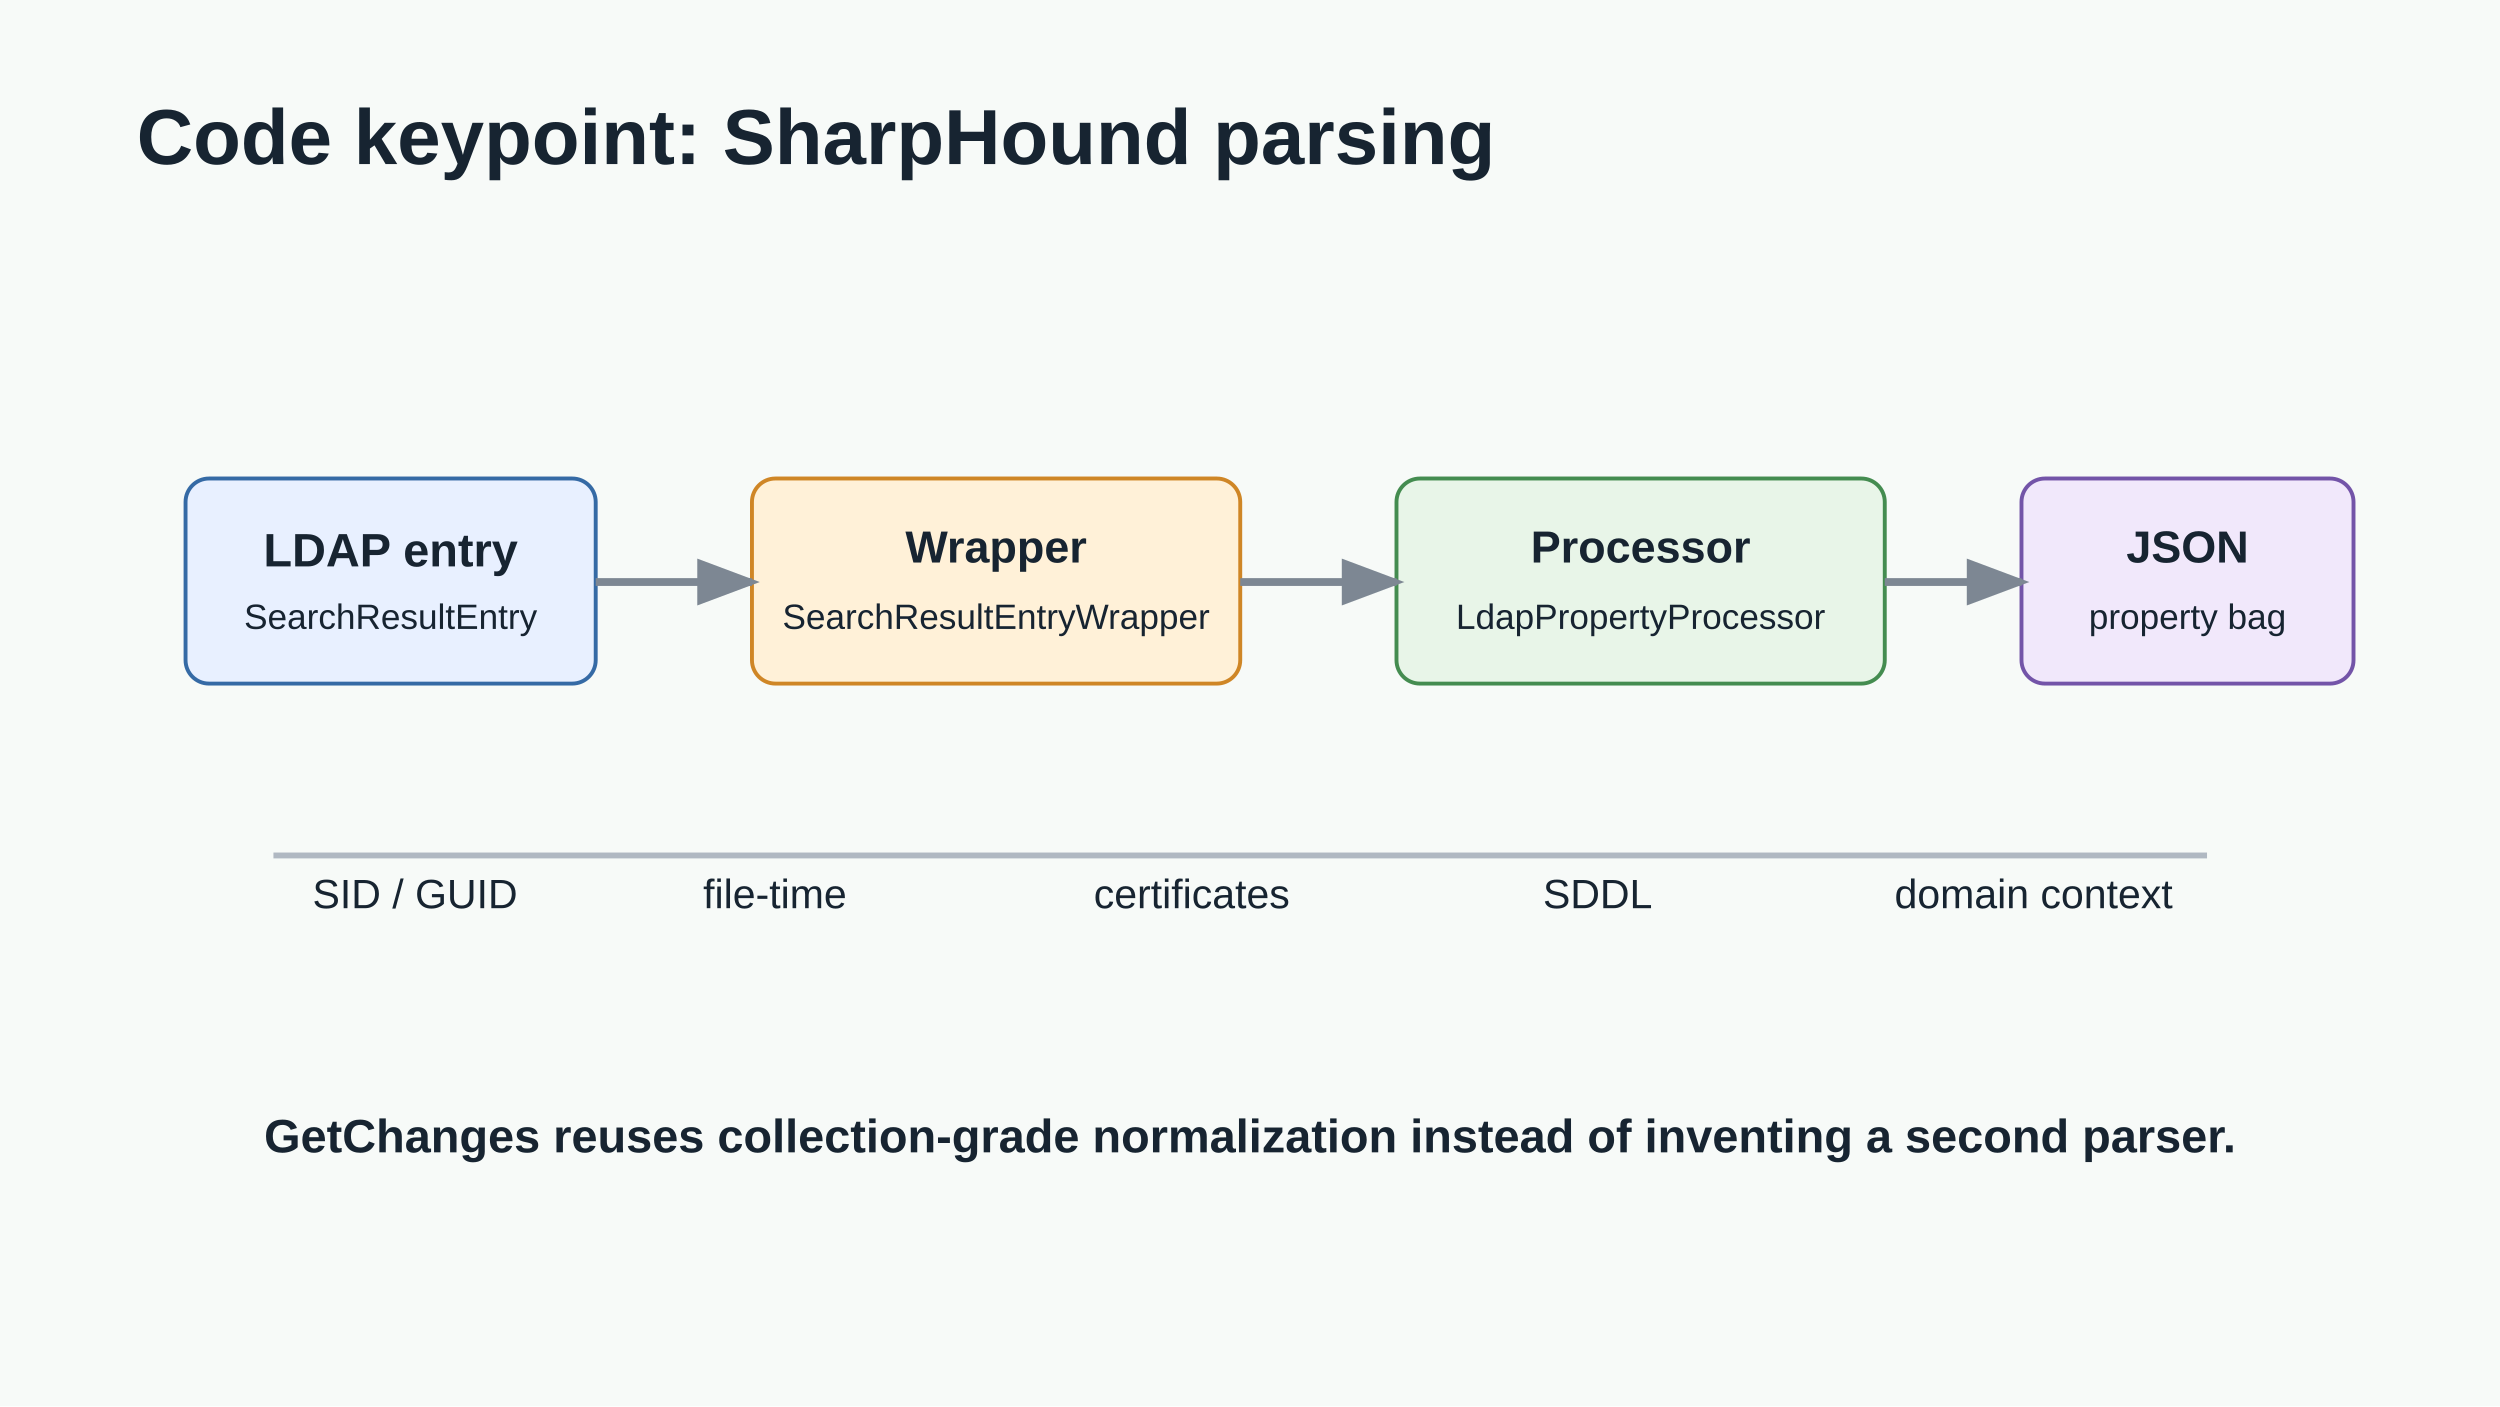
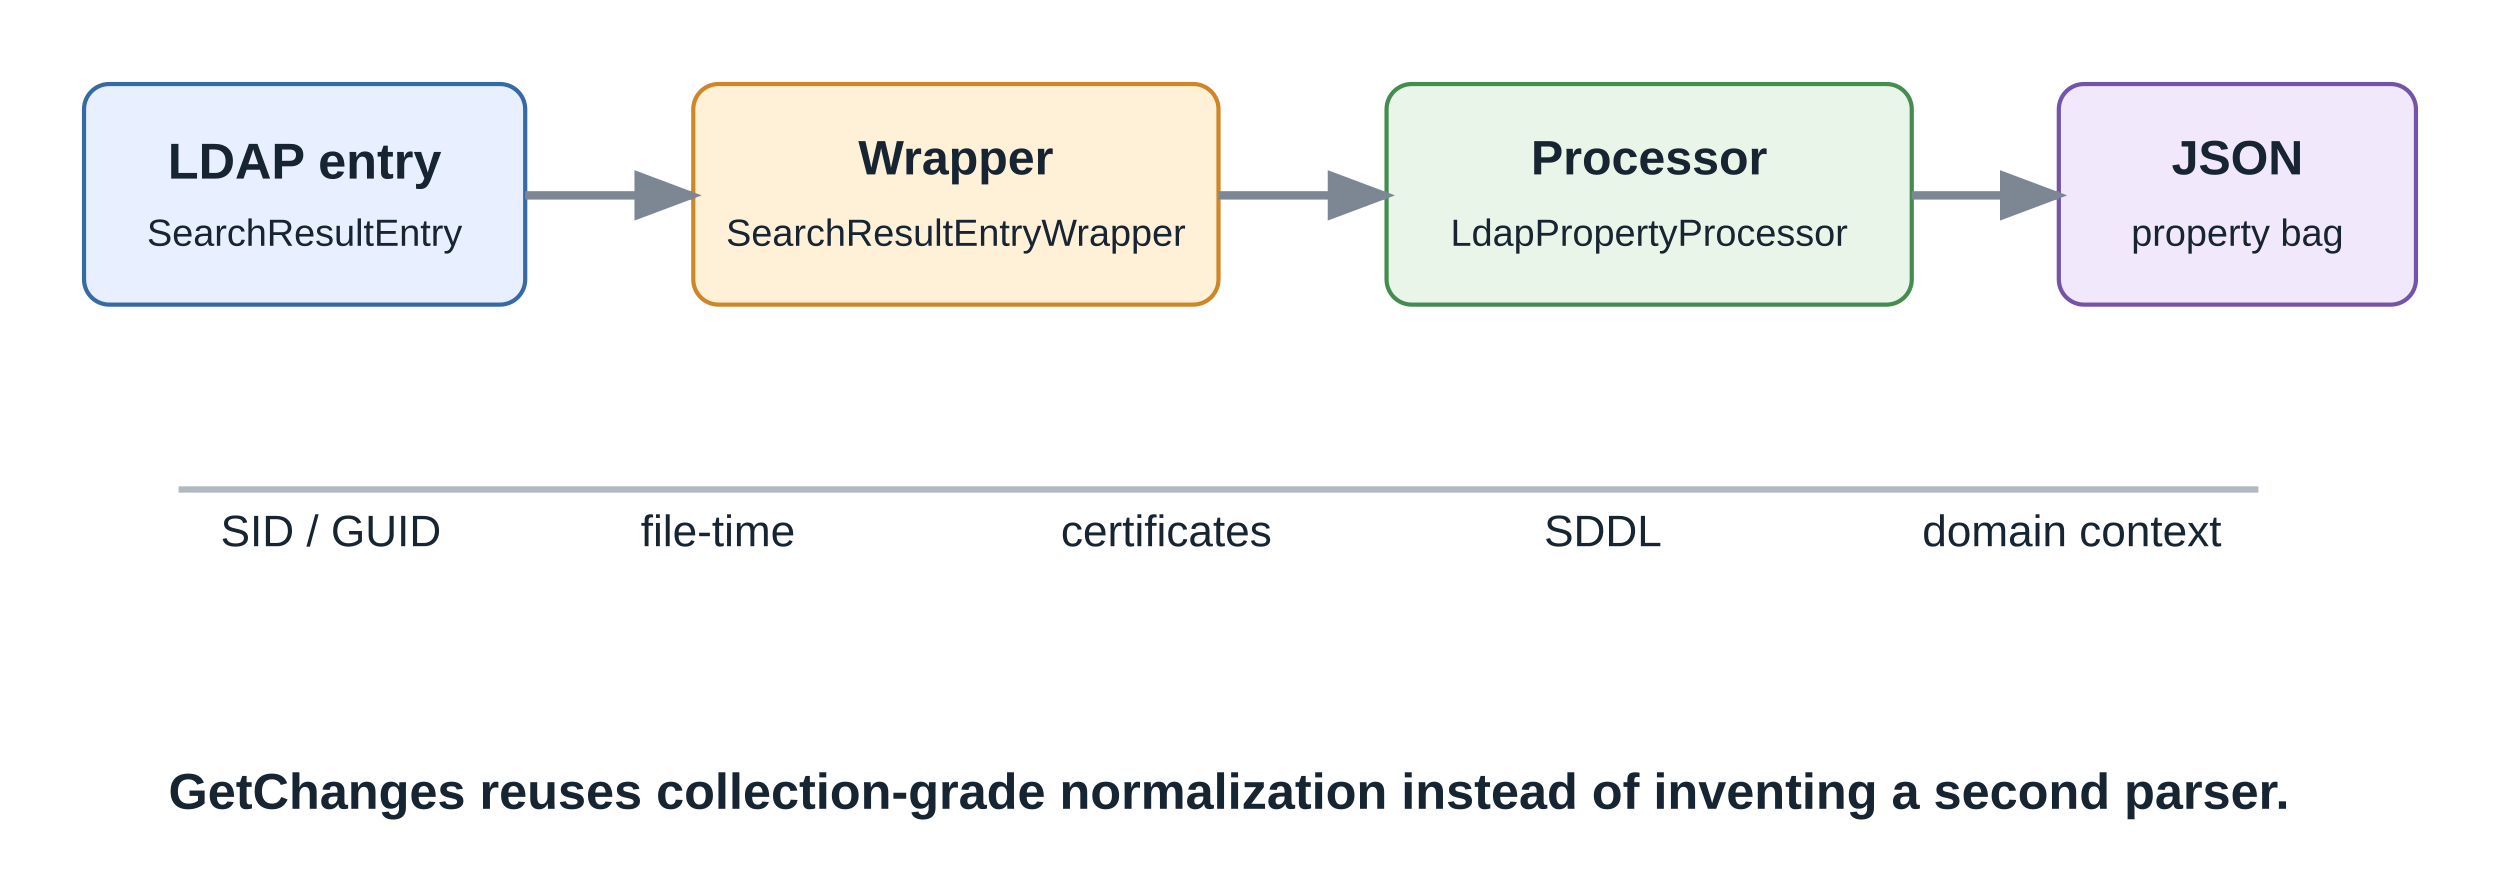
- <svg xmlns="http://www.w3.org/2000/svg" width="1280" height="720" viewBox="0 0 1280 720">
-   <rect width="1280" height="720" fill="#f7faf8" />
-   <text x="70" y="84" font-family="Segoe UI, Arial" font-size="40" font-weight="700" fill="#172431">Code keypoint: SharpHound parsing</text>
+ <svg xmlns="http://www.w3.org/2000/svg" width="1190" height="425" viewBox="55 205 1190 425">
  <rect x="95" y="245" width="210" height="105" rx="12" fill="#e8f0ff" stroke="#356aa5" stroke-width="2" />
  <text x="200" y="290" text-anchor="middle" font-family="Segoe UI, Arial" font-size="24" font-weight="700" fill="#172431">LDAP entry</text>
  <text x="200" y="322" text-anchor="middle" font-family="Segoe UI, Arial" font-size="18" fill="#172431">SearchResultEntry</text>
  <rect x="385" y="245" width="250" height="105" rx="12" fill="#fff1d8" stroke="#cf8626" stroke-width="2" />
  <text x="510" y="288" text-anchor="middle" font-family="Segoe UI, Arial" font-size="23" font-weight="700" fill="#172431">Wrapper</text>
  <text x="510" y="322" text-anchor="middle" font-family="Segoe UI, Arial" font-size="18" fill="#172431">SearchResultEntryWrapper</text>
  <rect x="715" y="245" width="250" height="105" rx="12" fill="#e8f5e8" stroke="#448c50" stroke-width="2" />
  <text x="840" y="288" text-anchor="middle" font-family="Segoe UI, Arial" font-size="23" font-weight="700" fill="#172431">Processor</text>
  <text x="840" y="322" text-anchor="middle" font-family="Segoe UI, Arial" font-size="18" fill="#172431">LdapPropertyProcessor</text>
  <rect x="1035" y="245" width="170" height="105" rx="12" fill="#f1e8fb" stroke="#7354a8" stroke-width="2" />
  <text x="1120" y="288" text-anchor="middle" font-family="Segoe UI, Arial" font-size="23" font-weight="700" fill="#172431">JSON</text>
  <text x="1120" y="322" text-anchor="middle" font-family="Segoe UI, Arial" font-size="18" fill="#172431">property bag</text>
  <g stroke="#7d8793" stroke-width="4" marker-end="url(#arrow)">
    <path d="M305 298 H385" />
    <path d="M635 298 H715" />
    <path d="M965 298 H1035" />
  </g>
  <g font-family="Segoe UI, Arial" font-size="21" fill="#172431">
    <text x="160" y="465">SID / GUID</text>
    <text x="360" y="465">file-time</text>
    <text x="560" y="465">certificates</text>
    <text x="790" y="465">SDDL</text>
    <text x="970" y="465">domain context</text>
  </g>
  <path d="M140 438 H1130" stroke="#b0b8c2" stroke-width="3" />
  <text x="640" y="590" text-anchor="middle" font-family="Segoe UI, Arial" font-size="24" font-weight="700" fill="#172431">GetChanges reuses collection-grade normalization instead of inventing a second parser.</text>
  <defs>
    <marker id="arrow" markerWidth="10" markerHeight="10" refX="7" refY="3" orient="auto">
      <path d="M0,0 L0,6 L8,3 z" fill="#7d8793" />
    </marker>
  </defs>
</svg>
